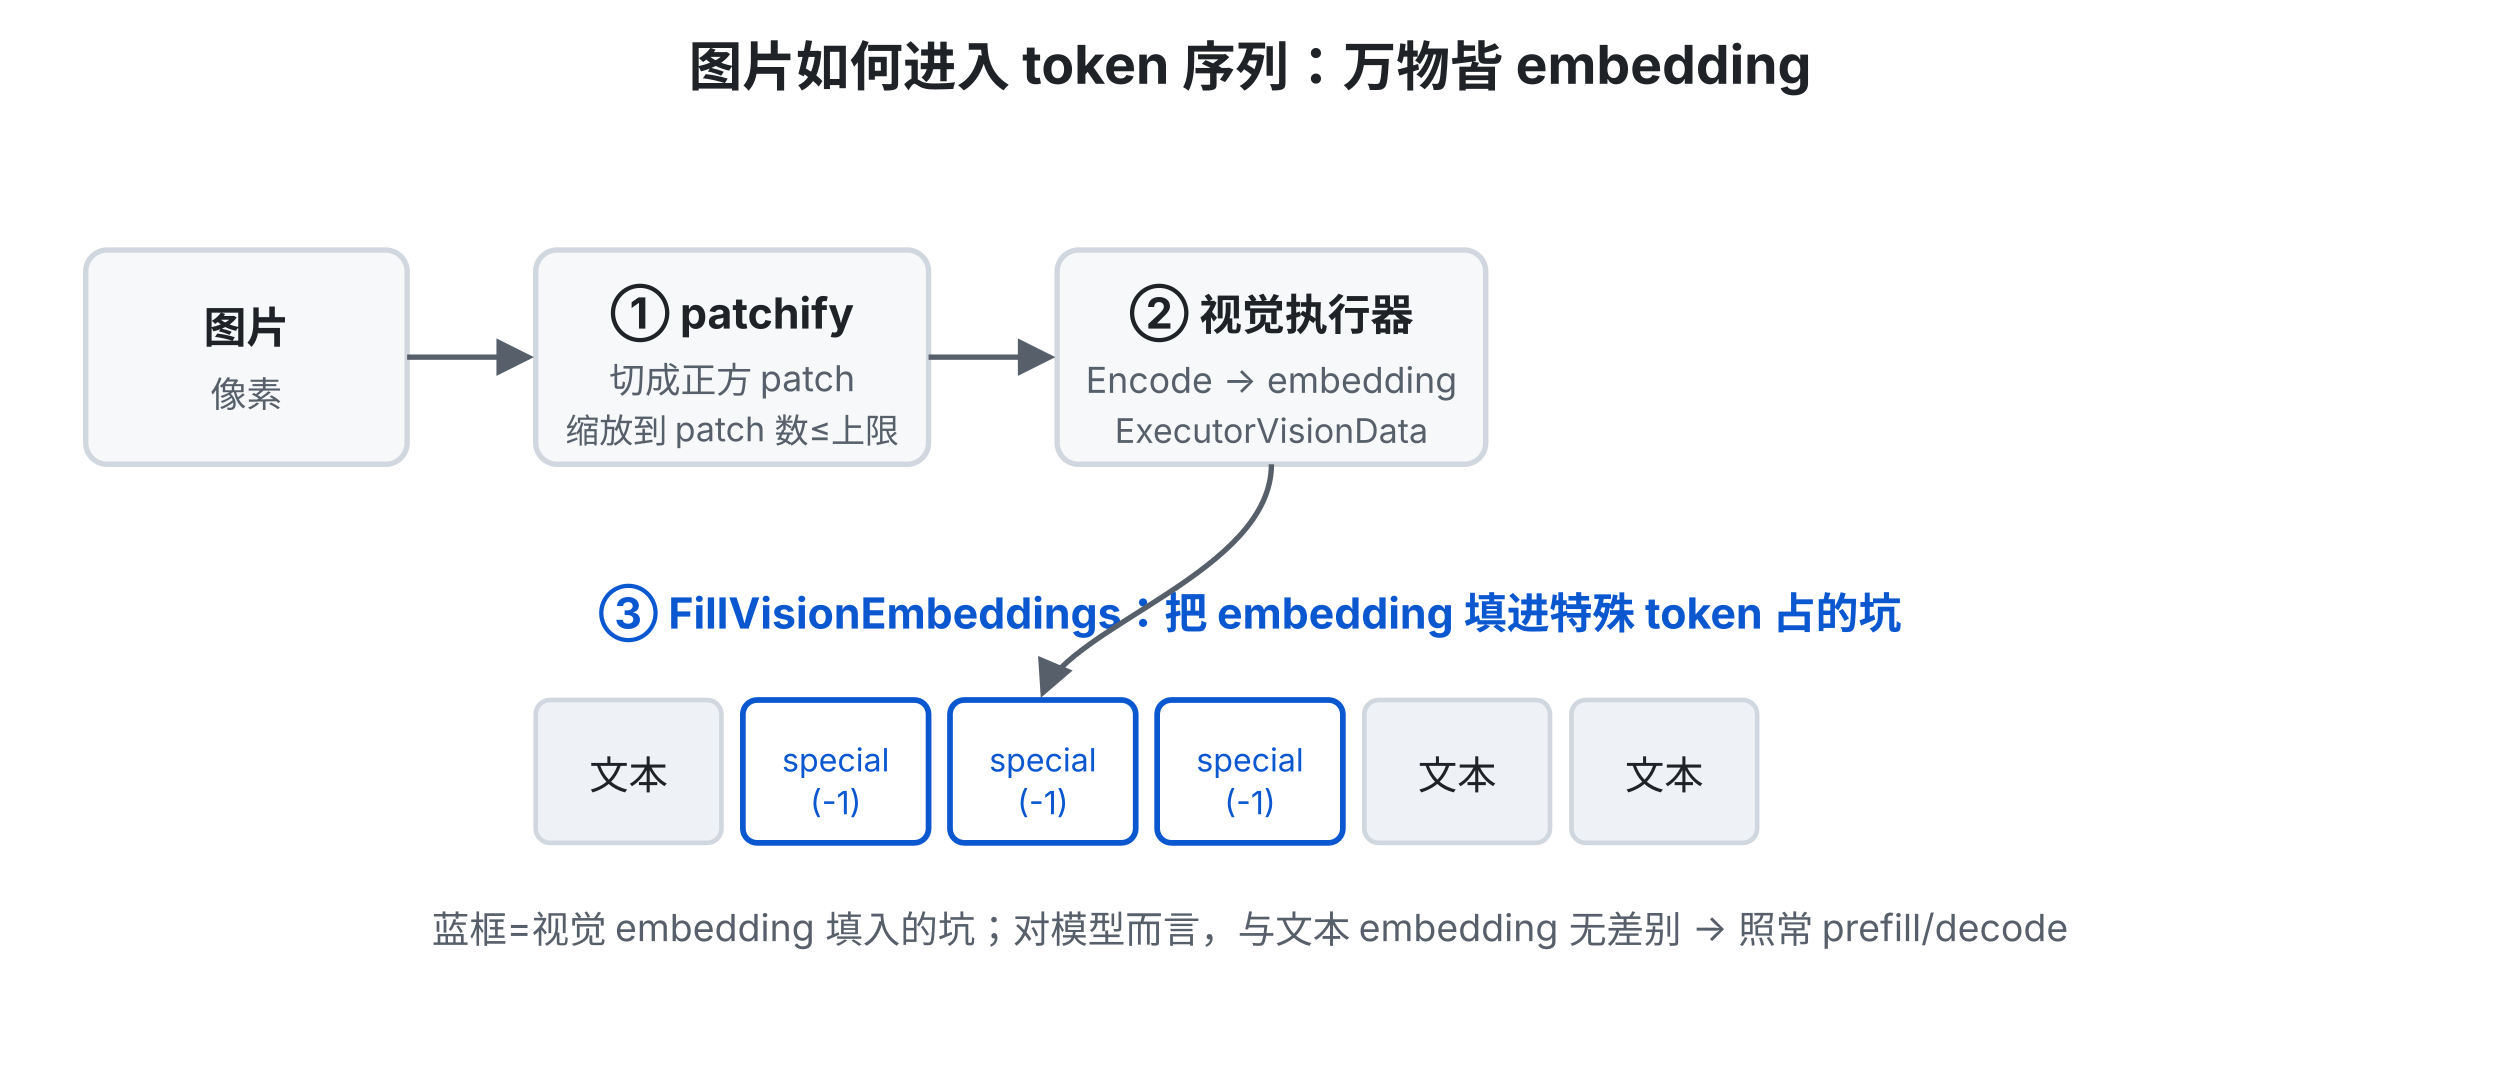
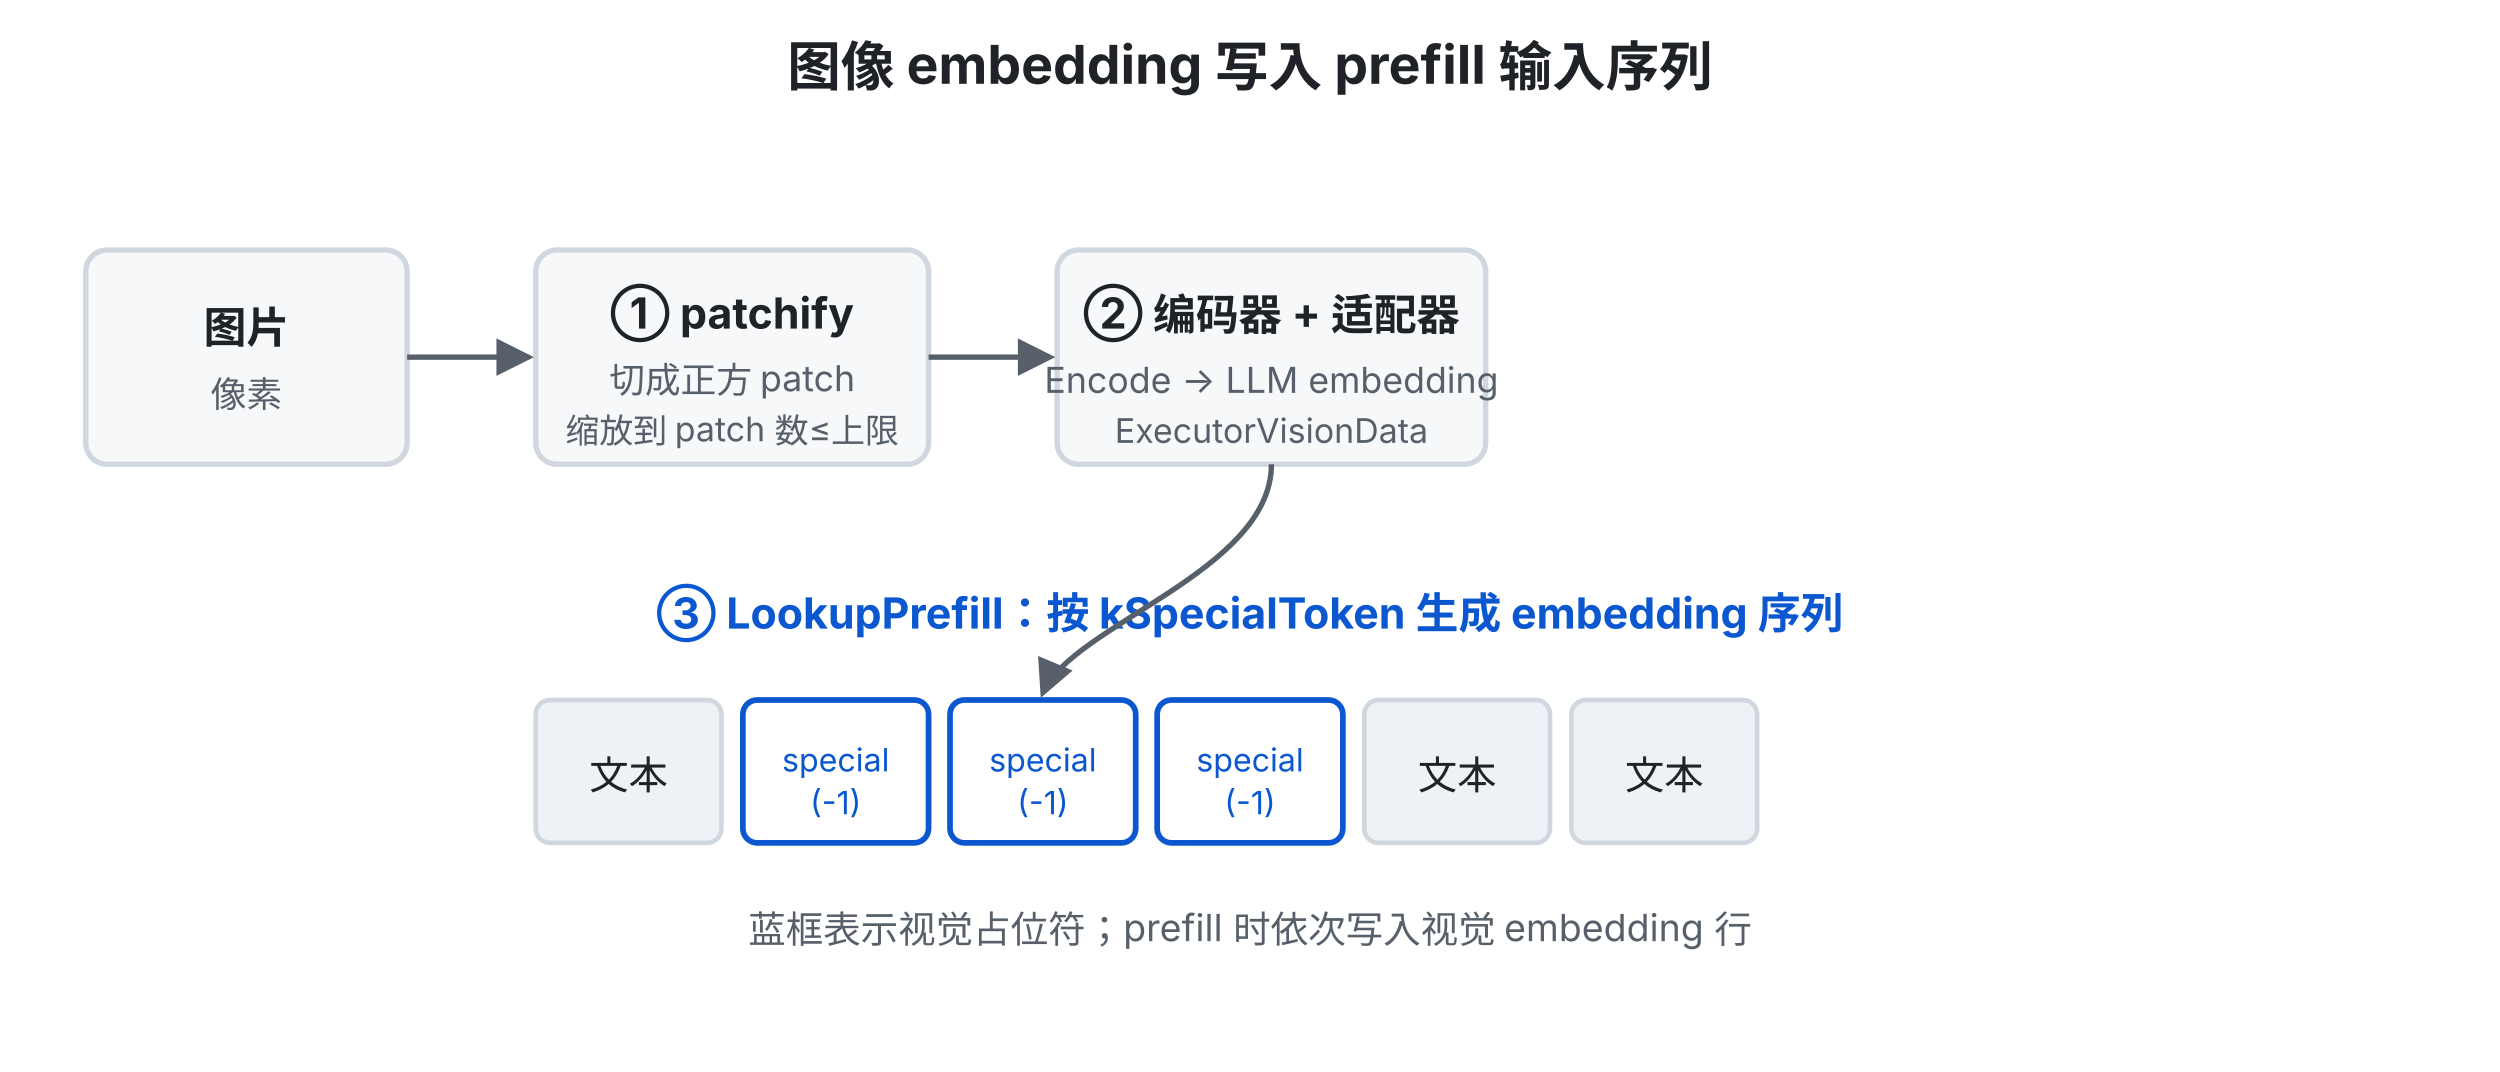
- <svg xmlns="http://www.w3.org/2000/svg" viewBox="0 0 700 300" width="700" height="300" role="img" aria-label="多模态 embedding 注入序列">
-   <style>
-     text { font-family: -apple-system, "PingFang SC", "Microsoft YaHei", sans-serif; }
-     .box  { fill: var(--fig-surface, #f6f8fa); stroke: var(--fig-border, #d0d7de); stroke-width: 1.5; }
-     .t  { fill: var(--fig-text, #1f2328); }
-     .ts { fill: var(--fig-text-soft, #57606a); }
-     .accent { fill: var(--fig-accent, #0b57d0); }
-     .txt { fill: var(--fig-surface-2, #eef1f5); stroke: var(--fig-border, #d0d7de); stroke-width: 1.3; }
-     .slot { fill: var(--fig-bg, #fff); stroke: var(--fig-accent, #0b57d0); stroke-width: 1.6; }
-     .edge { stroke: var(--fig-text-soft, #57606a); stroke-width: 1.5; fill: none; }
-   </style>
+ <svg xmlns="http://www.w3.org/2000/svg" viewBox="0 0 700 300" width="700" height="300" role="img" aria-label="图像经编码后按占位符写入 prefill embedding 序列">
  <defs>
+     <style>
+       text { font-family: -apple-system, "PingFang SC", "Microsoft YaHei", sans-serif; }
+       .box  { fill: var(--fig-surface, #f6f8fa); stroke: var(--fig-border, #d0d7de); stroke-width: 1.5; }
+       .t  { fill: var(--fig-text, #1f2328); }
+       .ts { fill: var(--fig-text-soft, #57606a); }
+       .accent { fill: var(--fig-accent, #0b57d0); }
+       .txt { fill: var(--fig-surface-2, #eef1f5); stroke: var(--fig-border, #d0d7de); stroke-width: 1.3; }
+       .slot { fill: var(--fig-bg, #fff); stroke: var(--fig-accent, #0b57d0); stroke-width: 1.6; }
+       .edge { stroke: var(--fig-text-soft, #57606a); stroke-width: 1.5; fill: none; }
+     </style>
    <marker id="a10" orient="auto" markerWidth="8" markerHeight="8" refX="6" refY="3.5">
      <path d="M0,0 L7,3.5 L0,7 z" fill="var(--fig-text-soft, #57606a)" />
    </marker>
  </defs>
-   <text class="t" x="350" y="24" text-anchor="middle" style="font-size:15px;font-weight:700">图片如何进入 token 序列：万物皆 embedding</text>
+   <text class="t" x="350" y="24" text-anchor="middle" style="font-size:15px;font-weight:700">图像 embedding 写入 prefill 输入序列</text>
  <rect class="box" x="24" y="70" width="90" height="60" rx="6" />
  <text class="t" x="69" y="96" text-anchor="middle" style="font-size:12px;font-weight:700">图片</text>
  <text class="ts" x="69" y="114" text-anchor="middle" style="font-size:10px">像素</text>
  <rect class="box" x="150" y="70" width="110" height="60" rx="6" />
  <text class="t" x="205" y="92" text-anchor="middle" style="font-size:12px;font-weight:700">① patchify</text>
  <text class="ts" x="205" y="110" text-anchor="middle" style="font-size:10px">切成正方 patch</text>
  <text class="ts" x="205" y="124" text-anchor="middle" style="font-size:9.5px">缩放到 patch 数≤上限</text>
  <rect class="box" x="296" y="70" width="120" height="60" rx="6" />
-   <text class="t" x="356" y="92" text-anchor="middle" style="font-size:12px;font-weight:700">② 视觉执行器</text>
-   <text class="ts" x="356" y="110" text-anchor="middle" style="font-size:10px">Encode → embedding</text>
+   <text class="t" x="356" y="92" text-anchor="middle" style="font-size:12px;font-weight:700">② 编码器 + 适配器</text>
+   <text class="ts" x="356" y="110" text-anchor="middle" style="font-size:10px">Encode → LLM embedding</text>
  <text class="ts" x="356" y="124" text-anchor="middle" style="font-size:9.5px">ExecutorVisionData</text>
  <path class="edge" marker-end="url(#a10)" d="M114,100 H148" />
  <path class="edge" marker-end="url(#a10)" d="M260,100 H294" />
-   <text class="accent" x="350" y="176" text-anchor="middle" style="font-size:12px;font-weight:700">③ FillVisionEmbeddings：把 embedding 填进特殊 token 占的坑</text>
+   <text class="accent" x="350" y="176" text-anchor="middle" style="font-size:12px;font-weight:700">③ LookupPrefill：按 kSpecialToken 生成 embedding 序列</text>
  <g transform="translate(150,196)">
    <rect class="txt" x="0" y="0" width="52" height="40" rx="4" />
    <text class="t" x="26" y="25" text-anchor="middle" style="font-size:11px">文本</text>
    <rect class="slot" x="58" y="0" width="52" height="40" rx="4" />
    <text class="accent" x="84" y="20" text-anchor="middle" style="font-size:9px">special</text>
    <text class="accent" x="84" y="32" text-anchor="middle" style="font-size:9px">(-1)</text>
    <rect class="slot" x="116" y="0" width="52" height="40" rx="4" />
    <text class="accent" x="142" y="20" text-anchor="middle" style="font-size:9px">special</text>
    <text class="accent" x="142" y="32" text-anchor="middle" style="font-size:9px">(-1)</text>
    <rect class="slot" x="174" y="0" width="52" height="40" rx="4" />
    <text class="accent" x="200" y="20" text-anchor="middle" style="font-size:9px">special</text>
    <text class="accent" x="200" y="32" text-anchor="middle" style="font-size:9px">(-1)</text>
    <rect class="txt" x="232" y="0" width="52" height="40" rx="4" />
    <text class="t" x="258" y="25" text-anchor="middle" style="font-size:11px">文本</text>
    <rect class="txt" x="290" y="0" width="52" height="40" rx="4" />
    <text class="t" x="316" y="25" text-anchor="middle" style="font-size:11px">文本</text>
  </g>
  <path class="edge" marker-end="url(#a10)" d="M356,130 C 356,160 300,175 292,194" />
-   <text class="ts" x="350" y="264" text-anchor="middle" style="font-size:10.5px">蓝框=视觉 embedding 填入的坑；对模型而言，与文本 embedding 无差别 → 照常 prefill/decode</text>
+   <text class="ts" x="350" y="264" text-anchor="middle" style="font-size:10.5px">蓝框表示视觉占位符；prefill 时依次写入视觉 embedding 行</text>
</svg>
